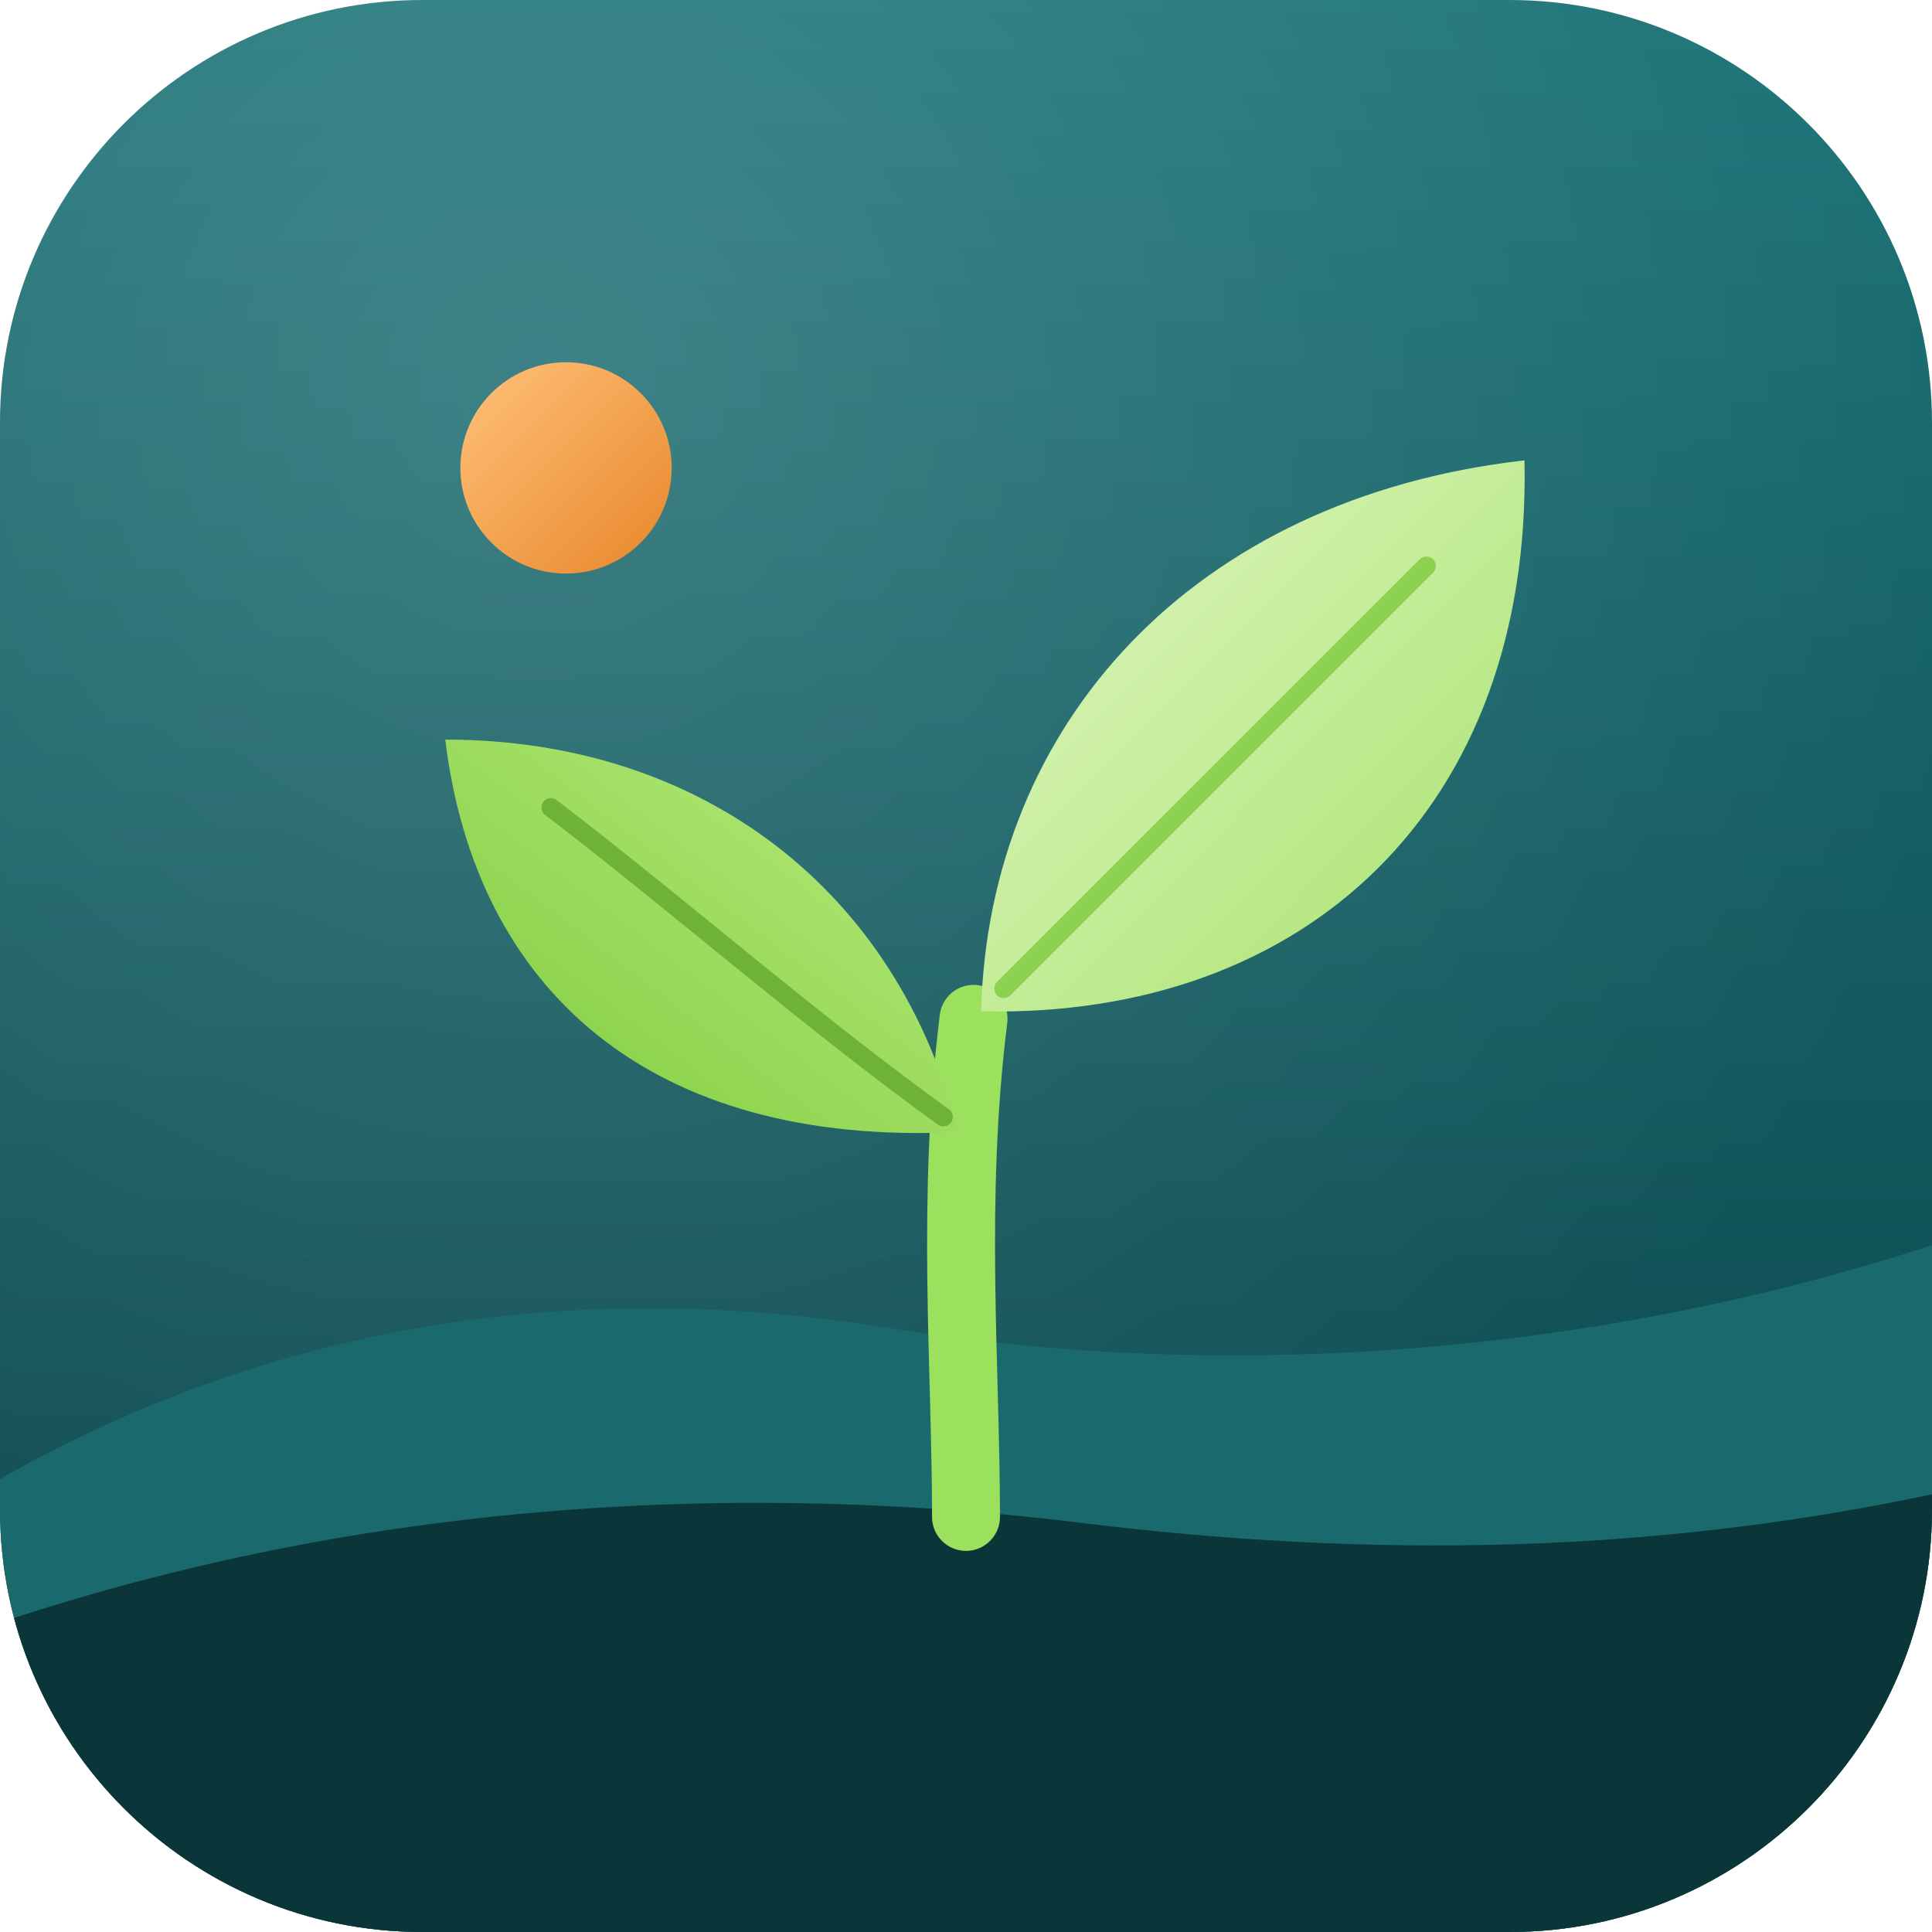
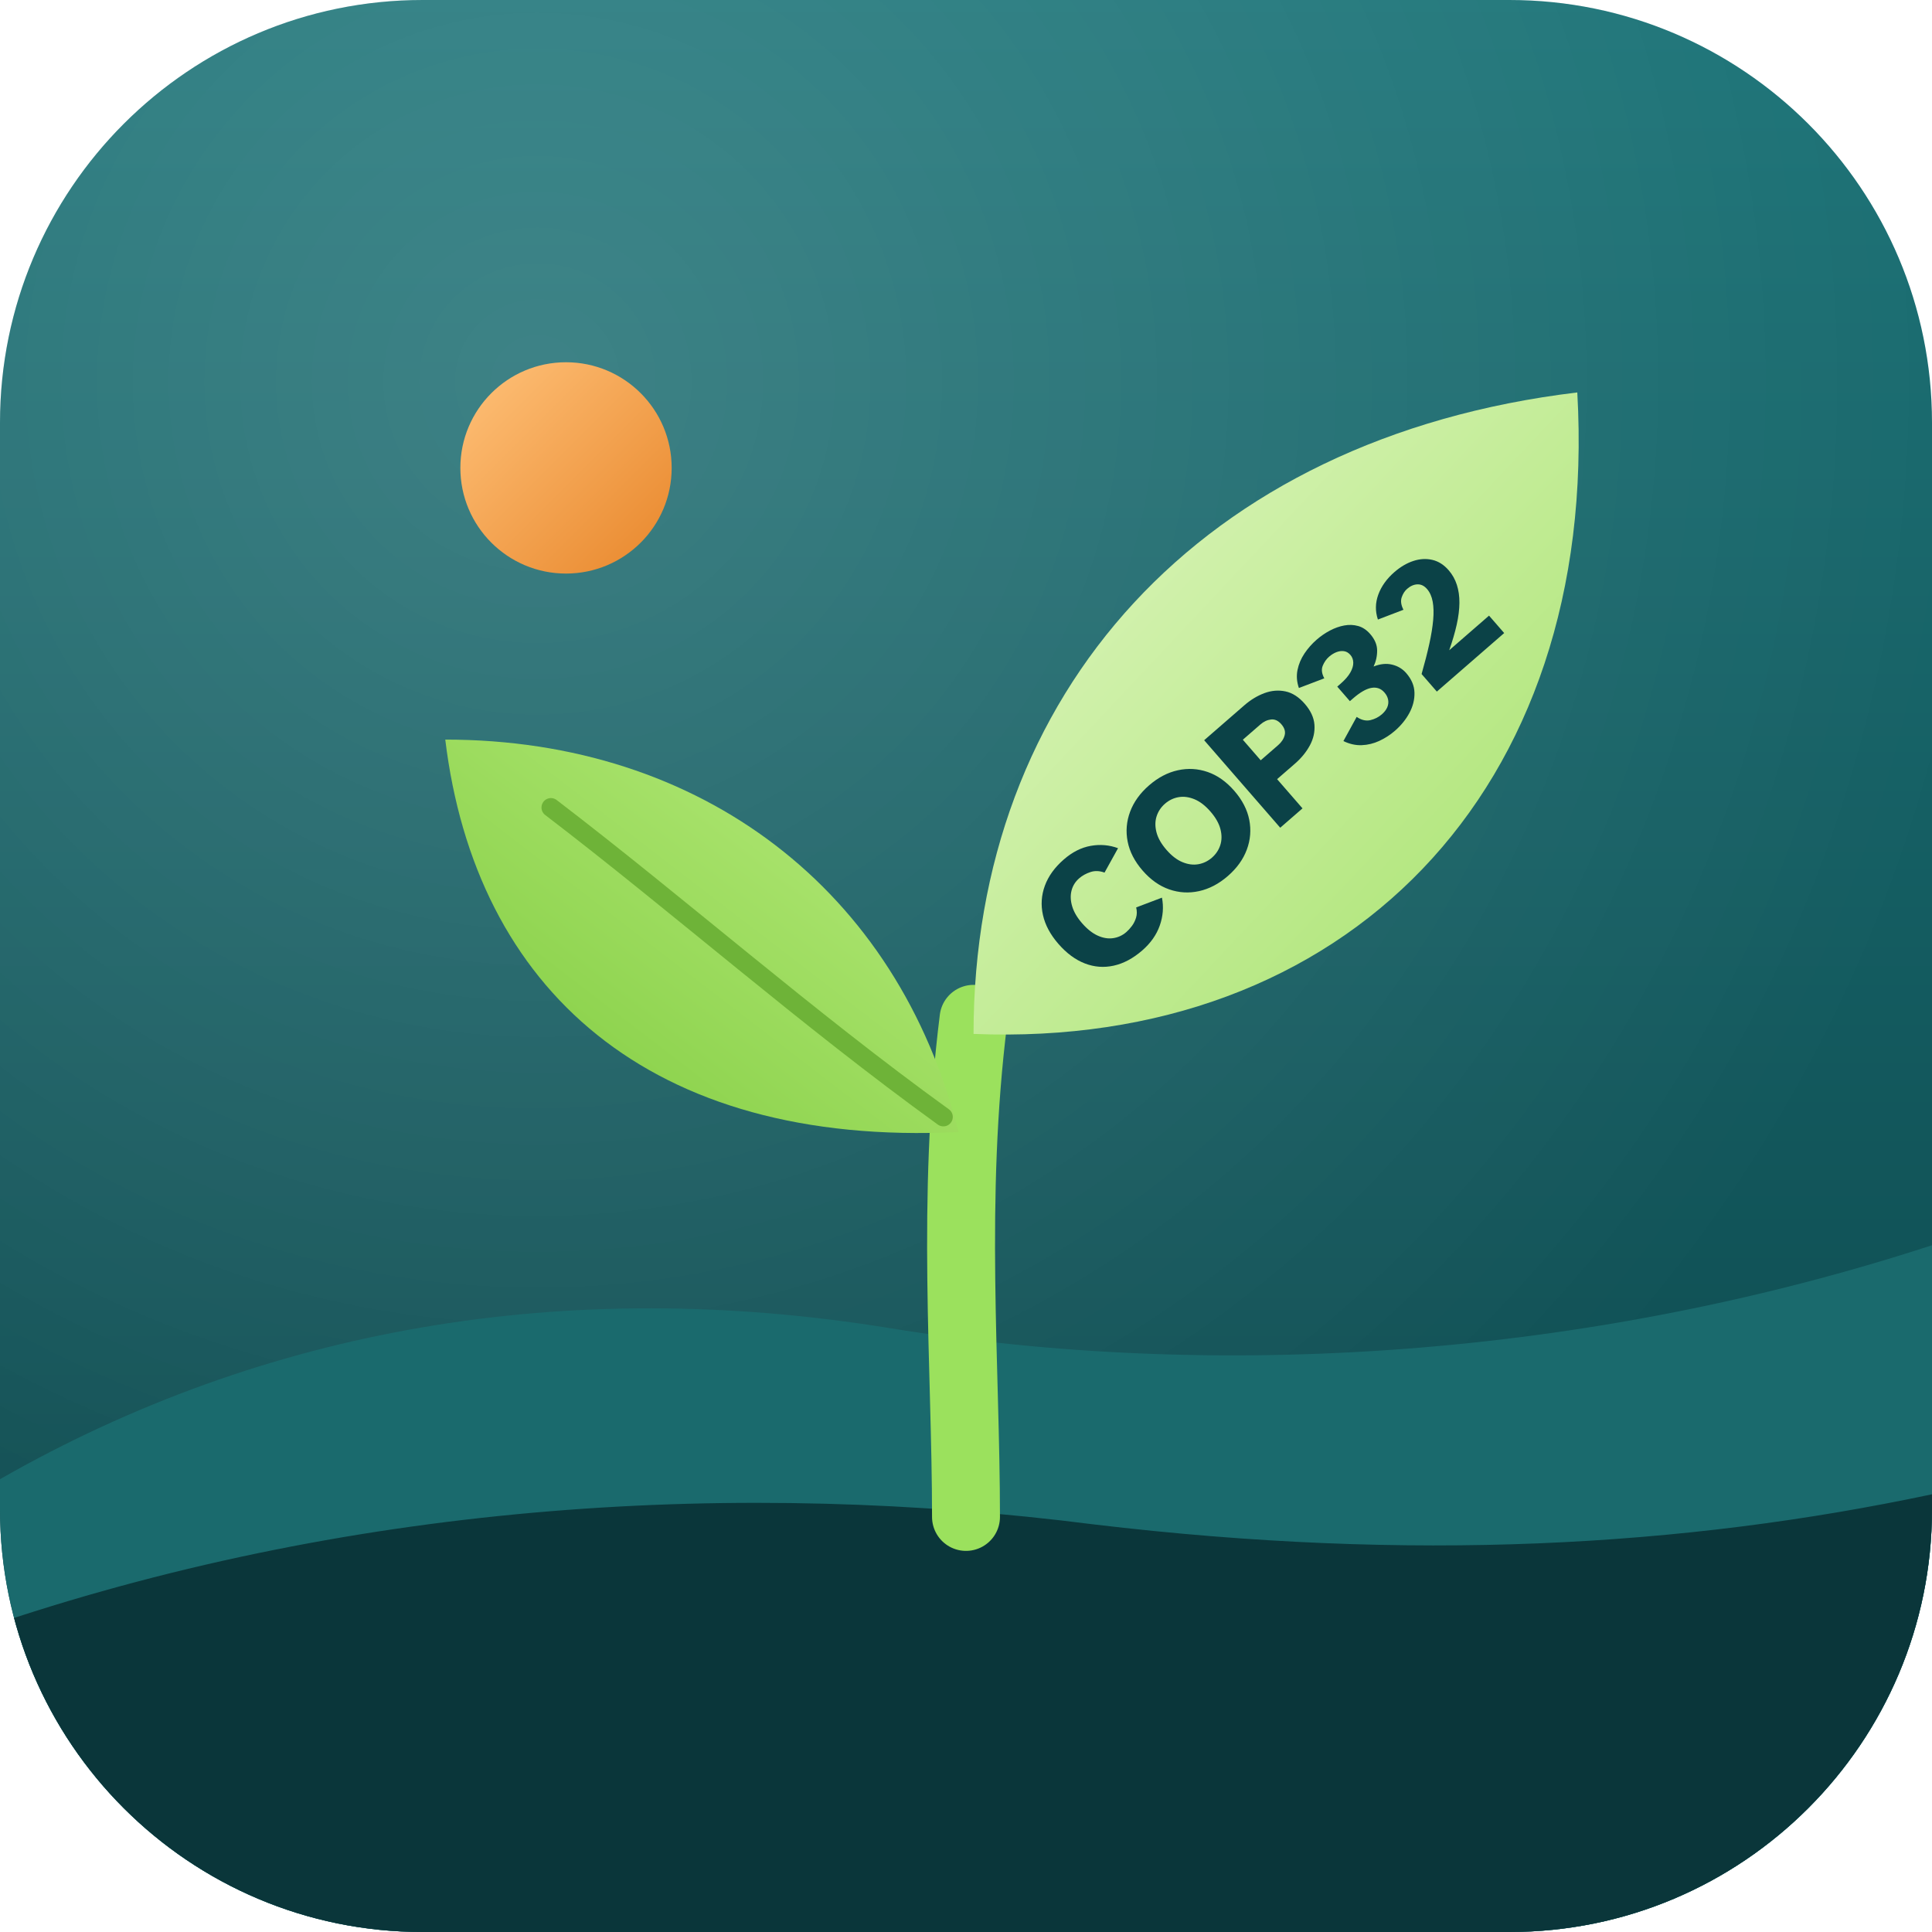
<svg xmlns="http://www.w3.org/2000/svg" viewBox="0 0 512 512">
  <defs>
    <linearGradient id="bgr" x1="0" y1="0" x2="0" y2="1">
      <stop offset="0" stop-color="#1C7478" />
      <stop offset="1" stop-color="#0B4247" />
    </linearGradient>
    <radialGradient id="glr" cx=".28" cy=".2" r=".75">
      <stop offset="0" stop-color="#FFFFFF" stop-opacity=".16" />
      <stop offset="1" stop-color="#FFFFFF" stop-opacity="0" />
    </radialGradient>
    <linearGradient id="sunr" x1="0" y1="0" x2="1" y2="1">
      <stop offset="0" stop-color="#FFC27A" />
      <stop offset="1" stop-color="#E8862A" />
    </linearGradient>
    <linearGradient id="lf1r" x1="1" y1="0" x2="0" y2="1">
      <stop offset="0" stop-color="#B9EC7E" />
      <stop offset="1" stop-color="#7FCB3E" />
    </linearGradient>
    <linearGradient id="lf2r" x1="0" y1="0" x2="1" y2="1">
      <stop offset="0" stop-color="#E2F7C6" />
      <stop offset="1" stop-color="#A6E26B" />
    </linearGradient>
    <clipPath id="clr">
      <rect width="512" height="512" rx="112" />
    </clipPath>
  </defs>
  <g clip-path="url(#clr)">
    <rect width="512" height="512" fill="url(#bgr)" />
    <rect width="512" height="512" fill="url(#glr)" />
    <path d="M0 512V392C70 352 150 338 236 352C322 366 420 360 512 330V512Z" fill="#1A6A6D" />
    <path d="M0 512V430C96 398 196 392 290 404C374 414 446 410 512 396V512Z" fill="#0A363A" />
    <g transform="translate(0.0 0.0) scale(1.0)">
      <circle cx="150" cy="124" r="28" fill="url(#sunr)" />
      <path d="M256 402C256 362 252 318 258 270" stroke="#9BE15D" stroke-width="18" stroke-linecap="round" fill="none" />
      <path d="M254 300C238 236 186 196 118 196C126 262 172 304 254 300Z" fill="url(#lf1r)" />
      <path d="M250 296C214 270 180 240 146 214" stroke="#5FA52B" stroke-width="5" stroke-linecap="round" fill="none" opacity=".75" />
-       <path d="M260 268C262 192 316 132 404 122C406 214 346 270 260 268Z" fill="url(#lf2r)" />
-       <path d="M266 262C306 222 344 184 378 150" stroke="#7FCB3E" stroke-width="5" stroke-linecap="round" fill="none" opacity=".8" />
+       <path d="M258 274C258 184 318 116 418 104C424 210 356 278 258 274Z" fill="url(#lf2r)" />
+       <path transform="translate(334 202) rotate(-41)" d="M-56.328 17.112Q-61.158 17.112 -64.677 15.203Q-68.196 13.294 -70.082 9.729Q-71.968 6.164 -71.968 1.196Q-71.968 -3.68 -70.036 -7.245Q-68.104 -10.81 -64.562 -12.765Q-61.02 -14.72 -56.19 -14.72Q-51.728 -14.72 -48.462 -12.765Q-45.196 -10.81 -43.402 -7.544L-50.348 -5.014Q-51.36 -6.854 -53.062 -7.567Q-54.764 -8.28 -56.42 -8.28Q-58.444 -8.28 -60.077 -7.153Q-61.71 -6.026 -62.676 -3.91Q-63.642 -1.794 -63.642 1.196Q-63.642 4.278 -62.676 6.394Q-61.71 8.51 -60.031 9.591Q-58.352 10.672 -56.328 10.672Q-55.316 10.672 -54.143 10.419Q-52.97 10.166 -51.866 9.476Q-50.762 8.786 -50.072 7.452L-43.218 9.982Q-45.104 13.248 -48.508 15.18Q-51.912 17.112 -56.328 17.112ZM-26.278 17.112Q-31.016 17.112 -34.65 15.134Q-38.284 13.156 -40.331 9.591Q-42.378 6.026 -42.378 1.196Q-42.378 -3.634 -40.331 -7.199Q-38.284 -10.764 -34.65 -12.742Q-31.016 -14.72 -26.278 -14.72Q-21.54 -14.72 -17.906 -12.742Q-14.272 -10.764 -12.225 -7.199Q-10.178 -3.634 -10.178 1.196Q-10.178 6.026 -12.225 9.591Q-14.272 13.156 -17.906 15.134Q-21.54 17.112 -26.278 17.112ZM-26.278 10.672Q-24.162 10.672 -22.414 9.614Q-20.666 8.556 -19.608 6.44Q-18.55 4.324 -18.55 1.196Q-18.55 -1.932 -19.608 -4.048Q-20.666 -6.164 -22.414 -7.222Q-24.162 -8.28 -26.278 -8.28Q-28.394 -8.28 -30.142 -7.222Q-31.89 -6.164 -32.948 -4.048Q-34.006 -1.932 -34.006 1.196Q-34.006 4.324 -32.948 6.44Q-31.89 8.556 -30.142 9.614Q-28.394 10.672 -26.278 10.672ZM-7.406 16.56V-14.168H6.716Q10.028 -14.168 12.834 -13.11Q15.64 -12.052 17.342 -9.798Q19.044 -7.544 19.044 -3.956Q19.044 -0.368 17.342 1.909Q15.64 4.186 12.834 5.244Q10.028 6.302 6.716 6.302H0.414V16.56ZM0.414 -0.322H6.578Q8.326 -0.322 9.568 -1.173Q10.81 -2.024 10.81 -3.956Q10.81 -5.842 9.568 -6.693Q8.326 -7.544 6.578 -7.544H0.414ZM32.396 17.112Q29.912 17.112 27.52 16.422Q25.128 15.732 23.242 14.214Q21.356 12.696 20.298 10.212L27.152 7.682Q27.75 9.89 29.337 10.718Q30.924 11.546 32.626 11.546Q33.96 11.546 34.926 11.086Q35.892 10.626 36.421 9.729Q36.95 8.832 36.95 7.636Q36.95 6.532 36.467 5.727Q35.984 4.922 35.064 4.393Q34.144 3.864 32.787 3.611Q31.43 3.358 29.682 3.358H28.532V-1.748H29.682Q32.074 -1.748 33.615 -2.3Q35.156 -2.852 35.915 -3.772Q36.674 -4.692 36.674 -5.796Q36.674 -6.946 36.03 -7.682Q35.386 -8.418 34.351 -8.786Q33.316 -9.154 32.12 -9.154Q30.648 -9.154 29.245 -8.441Q27.842 -7.728 27.382 -5.658L20.62 -8.142Q21.586 -10.534 23.472 -11.983Q25.358 -13.432 27.727 -14.076Q30.096 -14.72 32.58 -14.72Q34.742 -14.72 36.812 -14.237Q38.882 -13.754 40.561 -12.765Q42.24 -11.776 43.252 -10.235Q44.264 -8.694 44.264 -6.532Q44.264 -3.772 42.815 -2.07Q41.366 -0.368 39.296 0.552Q41.964 1.472 43.321 3.381Q44.678 5.29 44.678 7.544Q44.678 10.764 42.93 12.88Q41.182 14.996 38.399 16.054Q35.616 17.112 32.396 17.112ZM47.588 16.56V10.396Q51.406 7.912 54.35 5.727Q57.294 3.542 59.318 1.587Q61.342 -0.368 62.4 -2.162Q63.458 -3.956 63.458 -5.658Q63.458 -7.36 62.354 -8.257Q61.25 -9.154 59.502 -9.154Q58.214 -9.154 56.926 -8.395Q55.638 -7.636 55.132 -5.612L48.324 -8.096Q49.658 -11.316 52.74 -13.018Q55.822 -14.72 59.87 -14.72Q63.044 -14.72 65.574 -13.662Q68.104 -12.604 69.576 -10.58Q71.048 -8.556 71.048 -5.658Q71.048 -3.404 70.151 -1.311Q69.254 0.782 67.529 2.737Q65.804 4.692 63.228 6.601Q60.652 8.51 57.248 10.442H71.232V16.56Z" fill="#0B4247" />
    </g>
  </g>
</svg>
